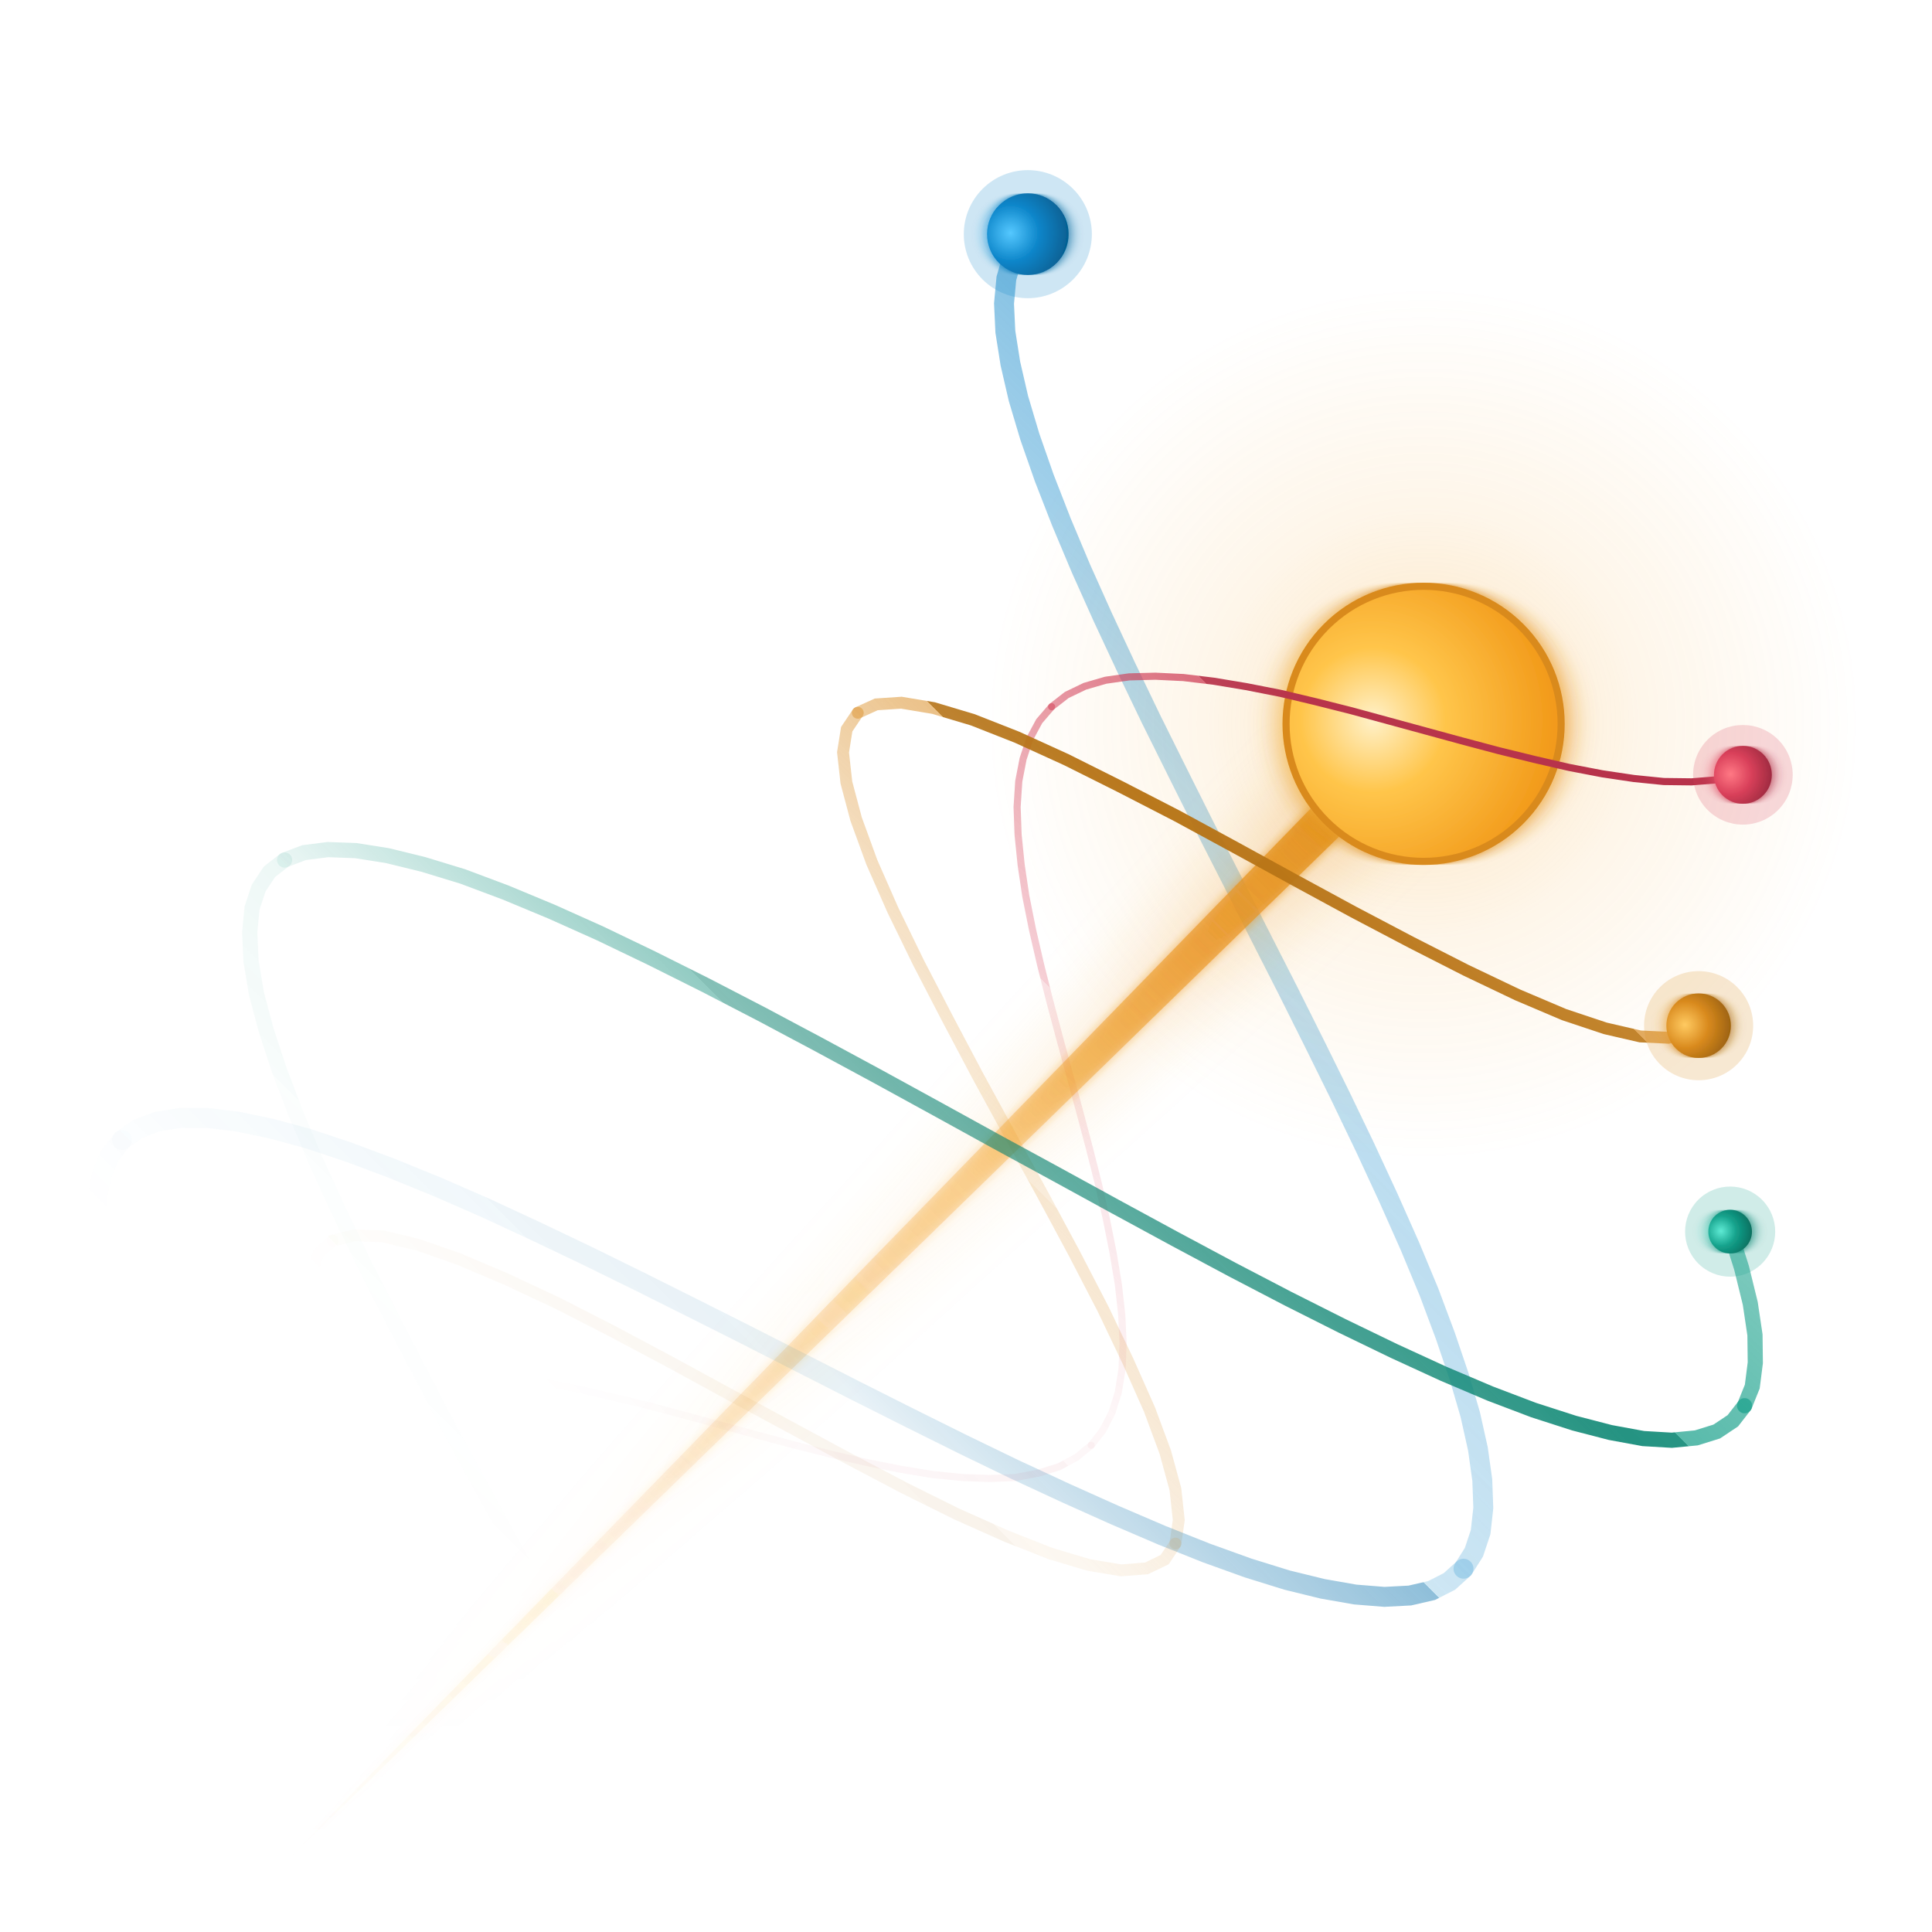
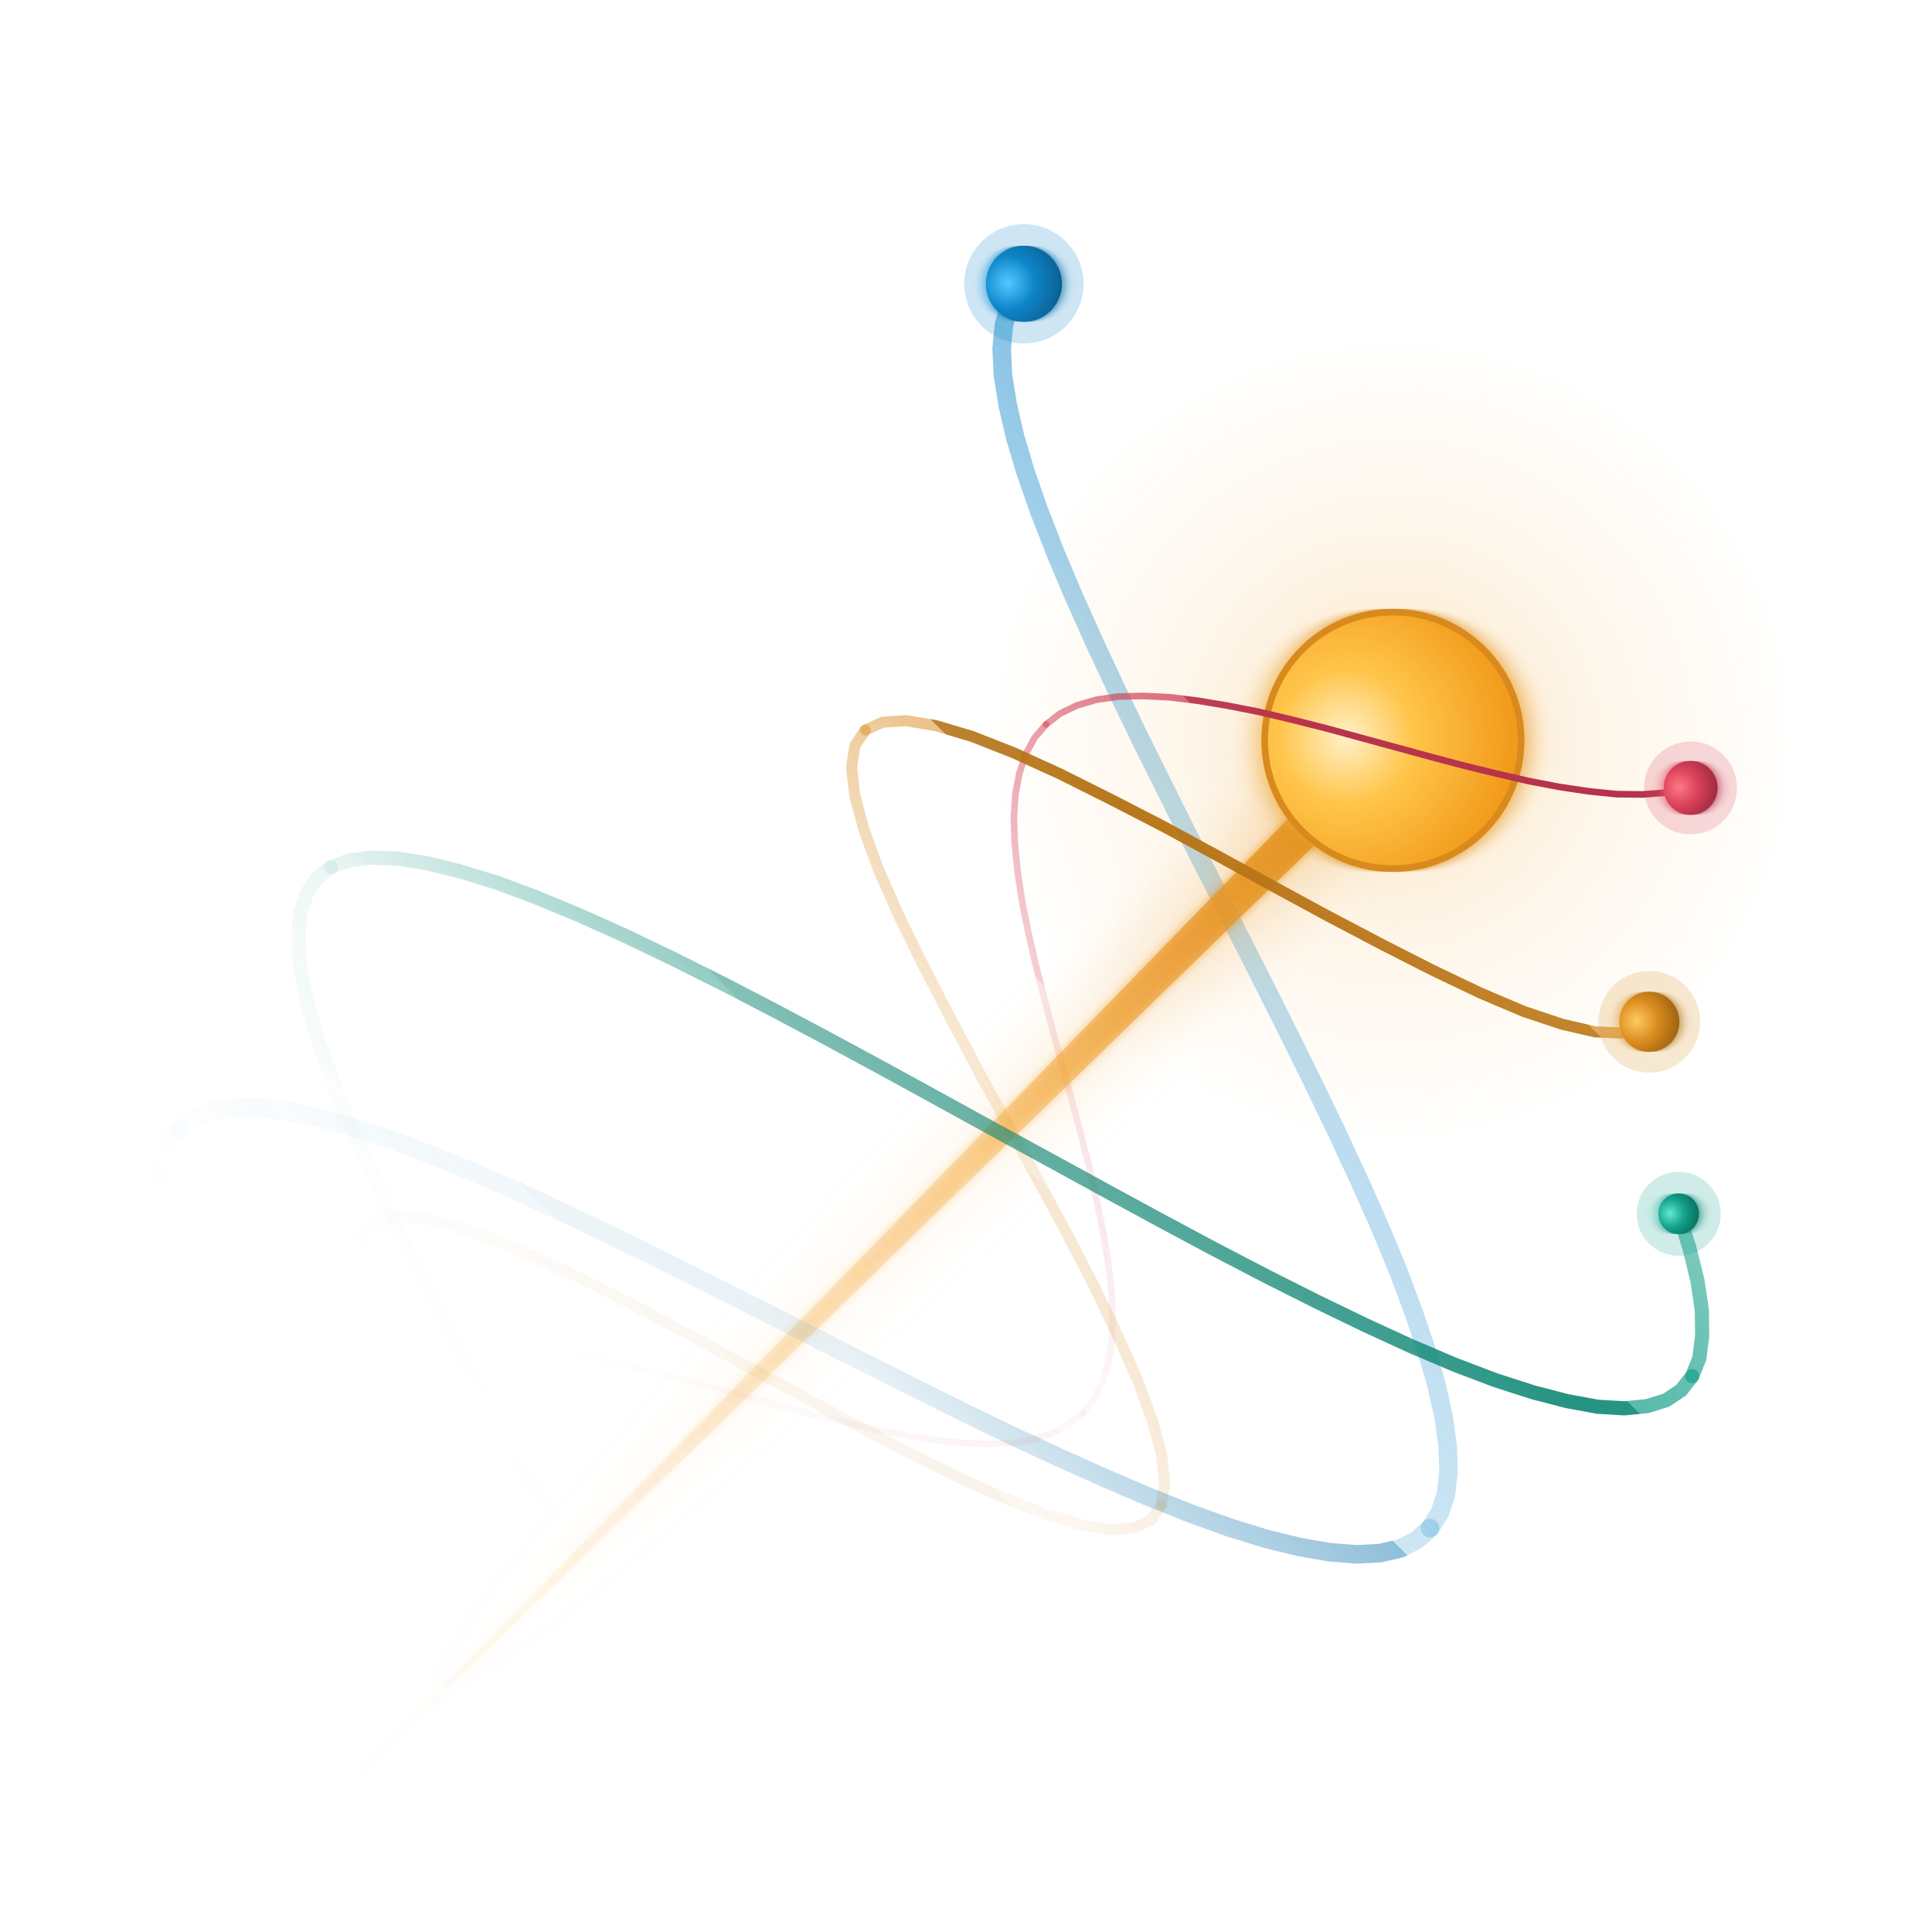
<svg xmlns="http://www.w3.org/2000/svg" width="512" height="512" aria-label="Commit Trail logo" viewBox="0 0 512 512">
  <defs>
    <linearGradient id="ts" x1="-340" x2="0" y1="0" y2="0" gradientUnits="userSpaceOnUse">
      <stop offset="0" stop-color="#f5a52c" stop-opacity="0" />
      <stop offset=".3" stop-color="#f5a52c" stop-opacity=".1" />
      <stop offset=".6" stop-color="#f5a52c" stop-opacity=".3" />
      <stop offset=".8" stop-color="#e9931f" stop-opacity=".6" />
      <stop offset="1" stop-color="#d98a1e" stop-opacity=".9" />
    </linearGradient>
    <linearGradient id="gab" x1="-540" x2="284" y1="0" y2="0" gradientUnits="userSpaceOnUse">
      <stop offset="0" stop-color="#0b84c8" stop-opacity=".5" />
      <stop offset="0" stop-color="#0979b8" stop-opacity=".8" />
      <stop offset=".1" stop-color="#086ea8" />
      <stop offset=".1" stop-color="#0870ab" stop-opacity=".9" />
      <stop offset=".2" stop-color="#0a7ebf" stop-opacity=".7" />
      <stop offset=".2" stop-color="#0b84c8" stop-opacity=".4" />
      <stop offset=".3" stop-color="#0b84c8" stop-opacity=".3" />
      <stop offset=".3" stop-color="#0b84c8" stop-opacity=".3" />
      <stop offset=".3" stop-color="#0b84c8" stop-opacity=".6" />
      <stop offset=".4" stop-color="#0977b5" stop-opacity=".8" />
      <stop offset=".4" stop-color="#086ea7" />
      <stop offset=".5" stop-color="#0871ad" stop-opacity=".9" />
      <stop offset=".5" stop-color="#0a80c2" stop-opacity=".7" />
      <stop offset=".5" stop-color="#0b84c8" stop-opacity=".4" />
      <stop offset=".6" stop-color="#0b84c8" stop-opacity=".3" />
      <stop offset=".6" stop-color="#0b84c8" stop-opacity=".3" />
      <stop offset=".7" stop-color="#0b84c8" stop-opacity=".6" />
      <stop offset=".7" stop-color="#0975b2" stop-opacity=".9" />
      <stop offset=".8" stop-color="#086da7" />
      <stop offset=".8" stop-color="#0873af" stop-opacity=".9" />
      <stop offset=".8" stop-color="#0a82c6" stop-opacity=".6" />
      <stop offset=".9" stop-color="#0b84c8" stop-opacity=".4" />
      <stop offset=".9" stop-color="#0b84c8" stop-opacity=".3" />
      <stop offset="1" stop-color="#0b84c8" stop-opacity=".4" />
      <stop offset="1" stop-color="#0b84c8" stop-opacity=".6" />
    </linearGradient>
    <linearGradient id="gfb" x1="-270" x2="14" y1="0" y2="0" gradientUnits="userSpaceOnUse">
      <stop offset="0" stop-color="#fff" stop-opacity="0" />
      <stop offset=".3" stop-color="#fff" stop-opacity=".1" />
      <stop offset=".5" stop-color="#fff" stop-opacity=".5" />
      <stop offset=".8" stop-color="#fff" />
      <stop offset="1" stop-color="#fff" />
    </linearGradient>
    <linearGradient id="gaa" x1="-409" x2="155" y1="0" y2="0" gradientUnits="userSpaceOnUse">
      <stop offset="0" stop-color="#d98a1e" stop-opacity=".5" />
      <stop offset="0" stop-color="#c87e1a" stop-opacity=".8" />
      <stop offset=".1" stop-color="#b57315" />
      <stop offset=".1" stop-color="#b87416" stop-opacity=".9" />
      <stop offset=".1" stop-color="#cf831b" stop-opacity=".7" />
      <stop offset=".2" stop-color="#d98a1e" stop-opacity=".4" />
      <stop offset=".2" stop-color="#d98a1e" stop-opacity=".3" />
      <stop offset=".3" stop-color="#d98a1e" stop-opacity=".3" />
      <stop offset=".3" stop-color="#d98a1e" stop-opacity=".5" />
      <stop offset=".3" stop-color="#c57d19" stop-opacity=".8" />
      <stop offset=".4" stop-color="#b57215" />
      <stop offset=".4" stop-color="#ba7617" stop-opacity=".9" />
      <stop offset=".4" stop-color="#d2851c" stop-opacity=".7" />
      <stop offset=".5" stop-color="#d98a1e" stop-opacity=".4" />
      <stop offset=".5" stop-color="#d98a1e" stop-opacity=".3" />
      <stop offset=".5" stop-color="#d98a1e" stop-opacity=".3" />
      <stop offset=".6" stop-color="#d98a1e" stop-opacity=".6" />
      <stop offset=".6" stop-color="#c27b18" stop-opacity=".9" />
      <stop offset=".6" stop-color="#b47215" />
      <stop offset=".7" stop-color="#bc7717" stop-opacity=".9" />
      <stop offset=".7" stop-color="#d5871d" stop-opacity=".7" />
      <stop offset=".8" stop-color="#d98a1e" stop-opacity=".4" />
      <stop offset=".8" stop-color="#d98a1e" stop-opacity=".3" />
      <stop offset=".8" stop-color="#d98a1e" stop-opacity=".3" />
      <stop offset=".9" stop-color="#d98a1e" stop-opacity=".6" />
      <stop offset=".9" stop-color="#c07918" stop-opacity=".9" />
      <stop offset=".9" stop-color="#b47215" />
      <stop offset="1" stop-color="#be7817" stop-opacity=".9" />
      <stop offset="1" stop-color="#d98a1e" stop-opacity=".6" />
    </linearGradient>
    <linearGradient id="gfa" x1="-250" x2="-4" y1="0" y2="0" gradientUnits="userSpaceOnUse">
      <stop offset="0" stop-color="#fff" stop-opacity="0" />
      <stop offset=".3" stop-color="#fff" stop-opacity=".1" />
      <stop offset=".5" stop-color="#fff" stop-opacity=".5" />
      <stop offset=".8" stop-color="#fff" />
      <stop offset="1" stop-color="#fff" />
    </linearGradient>
    <linearGradient id="gac" x1="-438" x2="248" y1="0" y2="0" gradientUnits="userSpaceOnUse">
      <stop offset="0" stop-color="#bc354d" stop-opacity=".9" />
      <stop offset="0" stop-color="#b6324a" />
      <stop offset=".1" stop-color="#c43851" stop-opacity=".8" />
      <stop offset=".1" stop-color="#d9405a" stop-opacity=".6" />
      <stop offset=".2" stop-color="#d9405a" stop-opacity=".3" />
      <stop offset=".2" stop-color="#d9405a" stop-opacity=".3" />
      <stop offset=".2" stop-color="#d9405a" stop-opacity=".4" />
      <stop offset=".3" stop-color="#d03c56" stop-opacity=".7" />
      <stop offset=".3" stop-color="#ba344c" stop-opacity=".9" />
      <stop offset=".3" stop-color="#b6334a" />
      <stop offset=".4" stop-color="#c73952" stop-opacity=".8" />
      <stop offset=".4" stop-color="#d9405a" stop-opacity=".5" />
      <stop offset=".5" stop-color="#d9405a" stop-opacity=".3" />
      <stop offset=".5" stop-color="#d9405a" stop-opacity=".3" />
      <stop offset=".5" stop-color="#d9405a" stop-opacity=".5" />
      <stop offset=".6" stop-color="#cd3b54" stop-opacity=".8" />
      <stop offset=".6" stop-color="#b8344b" />
      <stop offset=".7" stop-color="#b7334b" />
      <stop offset=".7" stop-color="#ca3a53" stop-opacity=".8" />
      <stop offset=".7" stop-color="#d9405a" stop-opacity=".5" />
      <stop offset=".8" stop-color="#d9405a" stop-opacity=".3" />
      <stop offset=".8" stop-color="#d9405a" stop-opacity=".3" />
      <stop offset=".8" stop-color="#d9405a" stop-opacity=".5" />
      <stop offset=".9" stop-color="#ca3a53" stop-opacity=".8" />
      <stop offset=".9" stop-color="#b7334b" />
      <stop offset="1" stop-color="#b9344c" />
      <stop offset="1" stop-color="#ce3b55" stop-opacity=".7" />
    </linearGradient>
    <linearGradient id="gfc" x1="-230" x2="40" y1="0" y2="0" gradientUnits="userSpaceOnUse">
      <stop offset="0" stop-color="#fff" stop-opacity="0" />
      <stop offset=".3" stop-color="#fff" stop-opacity=".1" />
      <stop offset=".5" stop-color="#fff" stop-opacity=".5" />
      <stop offset=".8" stop-color="#fff" />
      <stop offset="1" stop-color="#fff" />
    </linearGradient>
    <linearGradient id="gam" x1="-535" x2="243" y1="0" y2="0" gradientUnits="userSpaceOnUse">
      <stop offset="0" stop-color="#13a08a" stop-opacity=".3" />
      <stop offset="0" stop-color="#13a08a" stop-opacity=".4" />
      <stop offset=".1" stop-color="#13a08a" stop-opacity=".6" />
      <stop offset=".1" stop-color="#0f8b78" stop-opacity=".9" />
      <stop offset=".2" stop-color="#0e8270" />
      <stop offset=".2" stop-color="#0f8a77" stop-opacity=".9" />
      <stop offset=".3" stop-color="#129e88" stop-opacity=".6" />
      <stop offset=".3" stop-color="#13a08a" stop-opacity=".4" />
      <stop offset=".3" stop-color="#13a08a" stop-opacity=".3" />
      <stop offset=".4" stop-color="#13a08a" stop-opacity=".3" />
      <stop offset=".4" stop-color="#13a08a" stop-opacity=".6" />
      <stop offset=".5" stop-color="#0f8c79" stop-opacity=".9" />
      <stop offset=".5" stop-color="#0e8270" />
      <stop offset=".6" stop-color="#0f8976" stop-opacity=".9" />
      <stop offset=".6" stop-color="#129d87" stop-opacity=".7" />
      <stop offset=".7" stop-color="#13a08a" stop-opacity=".4" />
      <stop offset=".7" stop-color="#13a08a" stop-opacity=".3" />
      <stop offset=".7" stop-color="#13a08a" stop-opacity=".3" />
      <stop offset=".8" stop-color="#13a08a" stop-opacity=".6" />
      <stop offset=".8" stop-color="#108e7a" stop-opacity=".8" />
      <stop offset=".9" stop-color="#0e8270" />
      <stop offset=".9" stop-color="#0f8875" stop-opacity=".9" />
      <stop offset="1" stop-color="#129b86" stop-opacity=".7" />
      <stop offset="1" stop-color="#13a08a" stop-opacity=".4" />
    </linearGradient>
    <linearGradient id="gfm" x1="-262" x2="-30" y1="0" y2="0" gradientUnits="userSpaceOnUse">
      <stop offset="0" stop-color="#fff" stop-opacity="0" />
      <stop offset=".3" stop-color="#fff" stop-opacity=".1" />
      <stop offset=".5" stop-color="#fff" stop-opacity=".5" />
      <stop offset=".8" stop-color="#fff" />
      <stop offset="1" stop-color="#fff" />
    </linearGradient>
    <radialGradient id="sun" cx="38%" cy="36%" r="66%">
      <stop offset="0" stop-color="#fff1c9" />
      <stop offset=".4" stop-color="#ffc54a" />
      <stop offset="1" stop-color="#f29a1a" />
    </radialGradient>
    <radialGradient id="sg">
      <stop offset="0" stop-color="#f5a52c" stop-opacity=".3" />
      <stop offset=".5" stop-color="#f5a52c" stop-opacity=".1" />
      <stop offset="1" stop-color="#f5a52c" stop-opacity="0" />
    </radialGradient>
    <radialGradient id="db" cx="36%" cy="34%" r="72%">
      <stop offset="0" stop-color="#55c8ff" />
      <stop offset=".5" stop-color="#0b84c8" />
      <stop offset="1" stop-color="#065f91" />
    </radialGradient>
    <radialGradient id="da" cx="36%" cy="34%" r="72%">
      <stop offset="0" stop-color="#ffca61" />
      <stop offset=".5" stop-color="#d98a1e" />
      <stop offset="1" stop-color="#9c6210" />
    </radialGradient>
    <radialGradient id="dc" cx="36%" cy="34%" r="72%">
      <stop offset="0" stop-color="#ff7884" />
      <stop offset=".5" stop-color="#d9405a" />
      <stop offset="1" stop-color="#9e2a40" />
    </radialGradient>
    <radialGradient id="dm" cx="36%" cy="34%" r="72%">
      <stop offset="0" stop-color="#5eead4" />
      <stop offset=".5" stop-color="#13a08a" />
      <stop offset="1" stop-color="#0b6f5f" />
    </radialGradient>
    <mask id="mkb" width="324" height="304" x="-290" y="-152" maskUnits="userSpaceOnUse">
      <path fill="url(#gfb)" d="M-270-144H14v288h-284z" />
    </mask>
    <mask id="mka" width="286" height="212" x="-270" y="-106" maskUnits="userSpaceOnUse">
      <path fill="url(#gfa)" d="M-250-98H-4V98h-246z" />
    </mask>
    <mask id="mkc" width="310" height="156" x="-250" y="-78" maskUnits="userSpaceOnUse">
      <path fill="url(#gfc)" d="M-230-70H40V70h-270z" />
    </mask>
    <mask id="mkm" width="272" height="340" x="-282" y="-170" maskUnits="userSpaceOnUse">
      <path fill="url(#gfm)" d="M-262-162h232v324h-232z" />
    </mask>
    <filter id="glow" width="200%" height="200%" x="-50%" y="-50%">
      <feGaussianBlur result="b" stdDeviation="2.2" />
      <feMerge>
        <feMergeNode in="b" />
        <feMergeNode in="SourceGraphic" />
      </feMerge>
    </filter>
    <filter id="soft" width="200%" height="200%" x="-50%" y="-50%">
      <feGaussianBlur result="b" stdDeviation="1" />
      <feMerge>
        <feMergeNode in="b" />
        <feMergeNode in="SourceGraphic" />
      </feMerge>
    </filter>
    <filter id="haze" width="140%" height="700%" x="-20%" y="-300%">
      <feGaussianBlur stdDeviation="6" />
    </filter>
  </defs>
-   <g transform="translate(-30.0 -99.8) scale(1.257)">
+   <g transform="translate(-10.6 -75.7) scale(1.172)">
    <g fill="none" stroke-linecap="round" transform="translate(324 232) rotate(-45)">
      <g mask="url(#mkb)">
        <g>
          <animateTransform attributeName="transform" dur="3.5s" from="0 0" repeatCount="indefinite" to="-270.5 0" type="translate" />
          <path stroke="url(#gab)" stroke-width="4.2" d="m-540.5-125.5 4-3.3 4-2.1 4-1 4 .1" />
          <path stroke="url(#gab)" stroke-width="4.2" d="m-388.3 131.6 4-1.6 4-2.6 4-3.8 4-4.8 4-5.9 4-6.8 4-7.8 4-8.6 4-9.4 4-10 4.1-10.7 4-11.2 4-11.7 4-11.9 4-12.1 4-12.3 4-12.3 4-12.1 4-12 4-11.6 4-11.2 4-10.8 4-10.1 4-9.4 4-8.7 4-7.8 4-6.9 4-5.9 4-4.9 4-3.9 4-2.7 4-1.6 4.1-.5" />
          <path stroke="url(#gab)" stroke-width="4.2" d="m-120 131.9 4-.9 4-2 4-3.2 4-4.3 4-5.3 4-6.3 4-7.3 4-8.1 4.1-9 4-9.7 4-10.4 4-10.9 4-11.4 4-11.8 4-12 4-12.3 4-12.2 4-12.3 4-12 4-11.9 4-11.4 4-11 4-10.5 4-9.8 4-9.1 4-8.3 4-7.4 4-6.4 4-5.5 4-4.4 4.1-3.4 4-2.2 4-1.1 4 .1" />
          <path stroke="url(#gab)" stroke-width="4.2" d="m152.3 131.7 4-1.5 4-2.6 4-3.6 4-4.8 4-5.8 4.1-6.7 4-7.7 4-8.6 4-9.3 4-10 4-10.6 4-11.2 4-11.6 4-11.9 4-12.1 4-12.3 4-12.3 4-12.1 4-12 4-11.7 4-11.2 4-10.8 4-10.2 4-9.5 4-8.7 4-7.9 4-7 4.1-6 4-5 4-3.9 4-2.8 4-1.7 4-.6" />
        </g>
      </g>
      <g mask="url(#mka)">
        <g>
          <animateTransform attributeName="transform" dur="2.25s" from="0 0" repeatCount="indefinite" to="-158.7 0" type="translate" />
          <path stroke="url(#gaa)" stroke-width="2.5" d="m-408.7-81.8 4-3.2 4-1" />
          <path stroke="url(#gaa)" stroke-width="2.5" d="m-320.2 85.9 4.1-1.8 4-3.9 4-5.9 4-7.8 4-9.5 4.1-10.9 4-12.1 4-13 4-13.5 4.1-13.7 4-13.5 4-13 4-12.2 4.1-11.1 4-9.6 4-8 4-6.1 4.1-4.1 4-2 4 .2" />
          <path stroke="url(#gaa)" stroke-width="2.5" d="m-159.2 85.2 4-3 4.1-5.1 4-7 4-8.7 4-10.4 4.1-11.6 4-12.6 4-13.3 4-13.7 4-13.6 4.1-13.3 4-12.6 4-11.6 4-10.3 4.1-8.8 4-6.9 4-5 4-2.9 4.1-.8" />
          <path stroke="url(#gaa)" stroke-width="2.5" d="m-2.2 85.8 4-2 4-4.2 4-6.2 4.1-8 4-9.7 4-11.1 4-12.2L30 19.3l4-13.5 4-13.7 4-13.5 4.1-12.9 4-12.1 4-10.9 4-9.5 4-7.7 4.1-5.9 4-3.8 4-1.7 4 .5" />
        </g>
      </g>
      <g mask="url(#mkc)">
        <g>
          <animateTransform attributeName="transform" dur="1.5s" from="0 0" repeatCount="indefinite" to="-207.7 0" type="translate" />
          <path stroke="url(#gac)" stroke-width="1.5" d="m-361.5 57.7 4-1.2 4-2 4-2.7 4-3.6 4-4.3 4-4.9 4-5.4 4-6 4-6.4 4-6.7 4.1-6.9 4-7 4-7 4-6.9 4-6.7 4-6.5 4-6 4-5.6 4-5 4-4.4 4-3.7 4-2.9 4-2.1 4.1-1.3 4-.5 4 .4" />
          <path stroke="url(#gac)" stroke-width="1.5" d="m-157.1 58 4-.5 4-1.3 4-2.1 4-2.9 4-3.7 4-4.4 4-5 4-5.6 4-6 4.1-6.5 4-6.7 4-6.9 4-7 4-7 4-6.9 4-6.7 4-6.4 4-6 4-5.4 4-4.9 4-4.3 4.1-3.6 4-2.7 4-2 4-1.2 4-.3" />
          <path stroke="url(#gac)" stroke-width="1.5" d="m51.3 58 4-.6 4-1.5 4-2.3 4-3.1 4-3.8 4-4.5 4.1-5.1 4-5.6 4-6.2 4-6.5 4-6.7 4-7 4-7 4-7 4-6.9 4-6.6 4-6.3 4-5.9 4-5.4 4.1-4.8 4-4.1 4-3.4 4-2.7 4-1.8 4-1 4-.2" />
        </g>
      </g>
      <g mask="url(#mkm)">
        <g>
          <animateTransform attributeName="transform" dur="5s" from="0 0" repeatCount="indefinite" to="-272.9 0" type="translate" />
          <path stroke="url(#gam)" stroke-width="3.2" d="m-534.9 0 4-13.8 4-13.7 4-13.5 4-13.1 4-12.7 4-12.1 4-11.4 4-10.7 4-9.8 4.1-8.8 4-7.8 4-6.8 4-5.6 4-4.4 4-3.2 4-1.9 4-.7 4 .6" />
          <path stroke="url(#gam)" stroke-width="3.2" d="m-326.4 149.4 4-1.8 4-3.1 4-4.3 4-5.6 4-6.6 4-7.8 4-8.8 4-9.7 4.1-10.6 4-11.4 4-12 4-12.7 4-13.1 4-13.4 4-13.7 4-13.8 4-13.9 4-13.7 4-13.5 4.1-13.1 4-12.7 4-12.2 4-11.4 4-10.7 4-9.9 4-8.9 4-7.9 4-6.9 4-5.6 4.1-4.5 4-3.3 4-2 4-.8 4 .5" />
          <path stroke="url(#gam)" stroke-width="3.2" d="m-53.8 149.5 4-1.7 4-3.1 4.1-4.2 4-5.4 4-6.6 4-7.7 4-8.7 4-9.7 4-10.5 4-11.4 4-12 4-12.6 4-13 4.1-13.5 4-13.6 4-13.9 4-13.8 4-13.7 4-13.5 4-13.2 4-12.8 4-12.1 4-11.6 4.1-10.7 4-9.9 4-9 4-8 4-6.9 4-5.8 4-4.6 4-3.3 4-2.1 4-.9 4.1.5" />
          <path stroke="url(#gam)" stroke-width="3.2" d="m218.9 149.6 4-1.7 4-2.9 4-4.2 4-5.3 4-6.5 4-7.6" />
        </g>
      </g>
      <path fill="url(#ts)" d="m-340 0 330-11v22Z" filter="url(#haze)" opacity=".3" />
      <path fill="url(#ts)" d="M-340 0-8-4.5v9Z" filter="url(#soft)" />
      <circle r="92" fill="url(#sg)">
        <animate attributeName="r" dur="1.25s" repeatCount="indefinite" values="92;100;92" />
        <animate attributeName="opacity" dur="1.25s" repeatCount="indefinite" values="1;.8;1" />
      </circle>
      <circle r="29" fill="url(#sun)" stroke="#d98a1e" stroke-width="1.5" filter="url(#glow)" />
      <g mask="url(#mkb)">
        <g>
          <animateTransform attributeName="transform" dur="3.5s" from="0 0" repeatCount="indefinite" to="-270.5 0" type="translate" />
          <path stroke="url(#gab)" stroke-width="4.2" d="m-524.5-131.8 4 1.3 4.1 2.4 4 3.5 4 4.6 4 5.7 4 6.6 4 7.5 4 8.4 4 9.3 4 9.9 4 10.5 4 11.1 4 11.6 4 11.8 4 12.1 4 12.3 4 12.3 4 12.1 4 12.1 4 11.7 4 11.3 4 10.9 4 10.2 4.1 9.6 4 8.9 4 8 4 7.1 4 6.2 4 5.1 4 4.1 4 3 4 1.8 4 .8 4-.4" />
          <path stroke="url(#gab)" stroke-width="4.2" d="m-256.1-132 4 .7 4 1.8 4 2.9 4 4 4 5.1 4 6.1 4 7 4 8 4 8.8 4 9.5 4 10.2 4 10.9 4 11.3 4 11.7 4 12 4 12.1 4 12.3 4 12.3 4 12.1 4 11.9 4 11.5 4.1 11.2 4 10.5 4 10 4 9.3 4 8.5 4 7.6 4 6.6 4 5.7 4 4.7 4 3.6 4 2.5 4 1.3 4 .2" />
          <path stroke="url(#gab)" stroke-width="4.2" d="m16.2-131.8 4 1.2 4 2.3 4 3.4 4 4.5 4 5.6 4 6.5 4 7.5 4 8.3 4 9.2 4 9.8 4 10.5 4 11.1 4 11.5 4 11.8 4 12.1 4 12.3 4 12.2 4 12.3 4.1 12 4 11.7 4 11.4 4 10.9 4 10.3 4 9.7 4 8.9 4 8.1 4 7.1 4 6.3 4 5.2 4 4.2 4 3.1 4 1.9 4 .9 4-.3" />
        </g>
      </g>
      <circle cx="14" cy="-132" r="13.5" fill="#0b84c8" opacity=".2">
        <animate attributeName="cy" dur="3.5s" repeatCount="indefinite" values="-132.0;-122.0;-93.3;-50.5;0.0;50.5;93.3;122.0;132.0;122.0;93.3;50.5;0.0;-50.5;-93.3;-122.0;-132.0" />
      </circle>
      <circle cx="14" cy="-132" r="8.6" fill="url(#db)" filter="url(#soft)">
        <animate attributeName="cy" dur="3.5s" repeatCount="indefinite" values="-132.0;-122.0;-93.3;-50.5;0.0;50.5;93.3;122.0;132.0;122.0;93.3;50.5;0.0;-50.5;-93.3;-122.0;-132.0" />
        <animate attributeName="r" dur="3.5s" repeatCount="indefinite" values="8.6;8.9;9.2;9.4;9.5;9.4;9.2;8.9;8.6;8.2;7.9;7.7;7.6;7.7;7.9;8.2;8.6" />
        <animate attributeName="opacity" dur="3.5s" repeatCount="indefinite" values="0.73;0.83;0.92;0.98;1.00;0.98;0.92;0.83;0.73;0.62;0.53;0.47;0.45;0.47;0.53;0.62;0.72" />
      </circle>
      <g mask="url(#mka)">
        <g>
          <animateTransform attributeName="transform" dur="2.25s" from="0 0" repeatCount="indefinite" to="-158.7 0" type="translate" />
          <path stroke="url(#gaa)" stroke-width="2.5" d="m-400.7-86 4.1 1.2 4 3.3 4 5.3 4 7.3 4.1 9.1 4 10.5 4 11.8 4 12.8 4.1 13.3 4 13.7 4 13.6 4 13.2 4.1 12.5 4 11.4 4 10.1 4 8.5 4.1 6.6 4 4.7 4 2.6 4 .4" />
          <path stroke="url(#gaa)" stroke-width="2.5" d="m-239.7-85.6 4 2.4 4.1 4.4 4 6.5 4 8.3 4 9.9 4.1 11.3 4 12.4 4 13.1 4 13.6 4.1 13.7 4 13.4 4 12.9 4 11.9 4.1 10.7 4 9.2 4 7.4 4 5.6 4.1 3.5 4 1.4 4-.8" />
          <path stroke="url(#gaa)" stroke-width="2.5" d="m-82.7-86 4 1.5 4 3.5 4 5.6 4.1 7.6 4 9.2 4 10.7 4 12 4.1 12.8 4 13.5 4 13.7 4 13.5 4.1 13.2 4 12.3 4 11.3 4 9.9 4.1 8.2 4 6.4 4 4.4 4 2.4 4.1.1" />
          <path stroke="url(#gaa)" stroke-width="2.5" d="m78.2-85.4 4.1 2.6 4 4.7 4 6.8 4 8.5 4.1 10.1 4 11.4 4 12.5 4 13.3 4.1 13.6 4 13.6 4 13.4 4 12.7 4.1 11.8 4 10.5 4 9 4 7.3 4.1 5.3 4 3.2 4 1.1" />
        </g>
      </g>
      <circle cx="-4" cy="86" r="11.5" fill="#d98a1e" opacity=".2">
        <animate attributeName="cy" dur="2.25s" repeatCount="indefinite" values="86.0;79.5;60.8;32.9;0.0;-32.9;-60.8;-79.5;-86.0;-79.5;-60.8;-32.9;-0.0;32.9;60.8;79.5;86.0" />
      </circle>
      <circle cx="-4" cy="86" r="6.8" fill="url(#da)" filter="url(#soft)">
        <animate attributeName="cy" dur="2.25s" repeatCount="indefinite" values="86.0;79.5;60.8;32.9;0.0;-32.9;-60.8;-79.5;-86.0;-79.5;-60.8;-32.9;-0.0;32.9;60.8;79.5;86.0" />
        <animate attributeName="r" dur="2.25s" repeatCount="indefinite" values="6.8;6.5;6.2;6.1;6.0;6.1;6.2;6.5;6.8;7.0;7.3;7.4;7.5;7.4;7.3;7.0;6.8" />
        <animate attributeName="opacity" dur="2.25s" repeatCount="indefinite" values="0.73;0.62;0.53;0.47;0.45;0.47;0.53;0.62;0.72;0.83;0.92;0.98;1.00;0.98;0.92;0.83;0.73" />
      </circle>
      <g mask="url(#mkc)">
        <g>
          <animateTransform attributeName="transform" dur="1.5s" from="0 0" repeatCount="indefinite" to="-207.7 0" type="translate" />
          <path stroke="url(#gac)" stroke-width="1.5" d="m-437.7-34.1 4 5.9 4 6.4 4 6.6 4 6.9 4 7 4.1 7 4 7 4 6.7 4 6.5 4 6.1 4 5.6 4 5.1 4 4.4 4 3.8 4 3 4 2.2 4 1.4 4.1.5 4-.3" />
          <path stroke="url(#gac)" stroke-width="1.5" d="m-257.3-57.6 4 1.2 4 2.1 4 2.8 4 3.7 4 4.3 4 4.9 4 5.6 4 6 4 6.4 4.1 6.7 4 6.9 4 7 4 7 4 6.9 4 6.7 4 6.4 4 6 4 5.6 4 4.9 4 4.3 4 3.7 4.1 2.8 4 2.1 4 1.2 4 .4" />
          <path stroke="url(#gac)" stroke-width="1.5" d="m-52.9-58 4 .5 4 1.4 4 2.2 4 3 4 3.8 4 4.4 4 5.1 4 5.6 4.1 6.1 4 6.5 4 6.7 4 7 4 7 4 7 4 6.9 4 6.6 4 6.4 4 5.9 4 5.4 4 4.9 4.1 4.2 4 3.4 4 2.8 4 1.9 4 1 4 .3" />
          <path stroke="url(#gac)" stroke-width="1.5" d="m155.5-58 4 .7 4 1.6 4 2.3 4 3.2 4 3.8 4.1 4.6 4 5.2 4 5.7 4 6.1 4 6.6 4 6.8 4 6.9 4 7.1 4 6.9 4 6.9 4 6.6 4 6.3 4.1 5.8 4 5.3 4 4.8 4 4 4 3.4 4 2.6" />
        </g>
      </g>
      <circle cx="40" cy="55.2" r="10.5" fill="#d9405a" opacity=".2">
        <animate attributeName="cy" dur="1.5s" repeatCount="indefinite" values="55.2;57.8;51.7;37.7;17.9;-4.6;-26.3;-44.1;-55.2;-57.8;-51.7;-37.7;-17.9;4.6;26.3;44.1;55.2" />
      </circle>
      <circle cx="40" cy="55.2" r="6.1" fill="url(#dc)" filter="url(#soft)">
        <animate attributeName="cy" dur="1.5s" repeatCount="indefinite" values="55.2;57.8;51.7;37.7;17.9;-4.6;-26.3;-44.1;-55.2;-57.8;-51.7;-37.7;-17.9;4.6;26.3;44.1;55.2" />
        <animate attributeName="r" dur="1.5s" repeatCount="indefinite" values="6.1;5.8;5.6;5.4;5.2;5.2;5.3;5.4;5.6;5.9;6.1;6.3;6.5;6.5;6.4;6.3;6.1" />
        <animate attributeName="opacity" dur="1.5s" repeatCount="indefinite" values="0.81;0.70;0.60;0.52;0.46;0.45;0.48;0.55;0.64;0.75;0.85;0.93;0.99;1.00;0.97;0.90;0.81" />
      </circle>
      <g mask="url(#mkm)">
        <g>
          <animateTransform attributeName="transform" dur="5s" from="0 0" repeatCount="indefinite" to="-272.9 0" type="translate" />
          <path stroke="url(#gam)" stroke-width="3.2" d="m-462.8-149.4 4 1.9 4.1 3.1 4 4.4 4 5.6 4 6.7 4 7.8 4 8.8 4 9.8 4 10.6 4 11.4 4 12.1 4 12.6 4.1 13.1 4 13.5 4 13.7 4 13.8 4 13.8 4 13.8 4 13.4 4 13.2 4 12.7 4 12.1 4.1 11.4 4 10.7 4 9.8 4 8.9 4 7.9 4 6.8 4 5.6 4 4.5 4 3.2 4 2 4.1.7 4-.6" />
          <path stroke="url(#gam)" stroke-width="3.2" d="m-190.1-149.5 4 1.8 4 3.1 4 4.3 4 5.5 4 6.6 4.1 7.7 4 8.8 4 9.7 4 10.5 4 11.4 4 12 4 12.6 4 13.1 4 13.4 4 13.7 4 13.8 4.1 13.9 4 13.7 4 13.5 4 13.2 4 12.7 4 12.1 4 11.5 4 10.8 4 9.9 4 8.9 4.1 8 4 6.8 4 5.8 4 4.5 4 3.3 4 2.1 4 .8 4-.5" />
          <path stroke="url(#gam)" stroke-width="3.2" d="m82.6-149.5 4 1.7 4 2.9 4 4.2 4 5.4 4 6.6 4 7.6 4 8.7 4 9.6 4 10.6 4.1 11.3 4 11.9 4 12.6 4 13.1 4 13.4 4 13.7 4 13.8 4 13.8 4 13.7 4 13.6 4 13.2 4.1 12.7 4 12.2 4 11.6 4 10.8 4 9.9 4 9 4 8.1 4 6.9 4 5.8 4 4.6 4.1 3.4 4 2.2 4 .9 4-.4" />
        </g>
      </g>
      <circle cx="-30" cy="121.4" r="9.5" fill="#13a08a" opacity=".2">
        <animate attributeName="cy" dur="5s" repeatCount="indefinite" values="121.4;78.4;23.5;-35.0;-88.2;-127.9;-148.2;-145.9;-121.4;-78.4;-23.5;35.0;88.2;127.9;148.2;145.9;121.4" />
      </circle>
      <circle cx="-30" cy="121.4" r="4.6" fill="url(#dm)" filter="url(#soft)">
        <animate attributeName="cy" dur="5s" repeatCount="indefinite" values="121.4;78.4;23.5;-35.0;-88.2;-127.9;-148.2;-145.9;-121.4;-78.4;-23.5;35.0;88.2;127.9;148.2;145.9;121.4" />
        <animate attributeName="r" dur="5s" repeatCount="indefinite" values="4.6;4.5;4.4;4.4;4.5;4.7;4.9;5.1;5.3;5.4;5.5;5.5;5.4;5.2;5.0;4.8;4.6" />
        <animate attributeName="opacity" dur="5s" repeatCount="indefinite" values="0.56;0.49;0.45;0.46;0.50;0.58;0.68;0.79;0.89;0.96;1.00;0.99;0.95;0.87;0.77;0.66;0.56" />
      </circle>
    </g>
  </g>
</svg>
